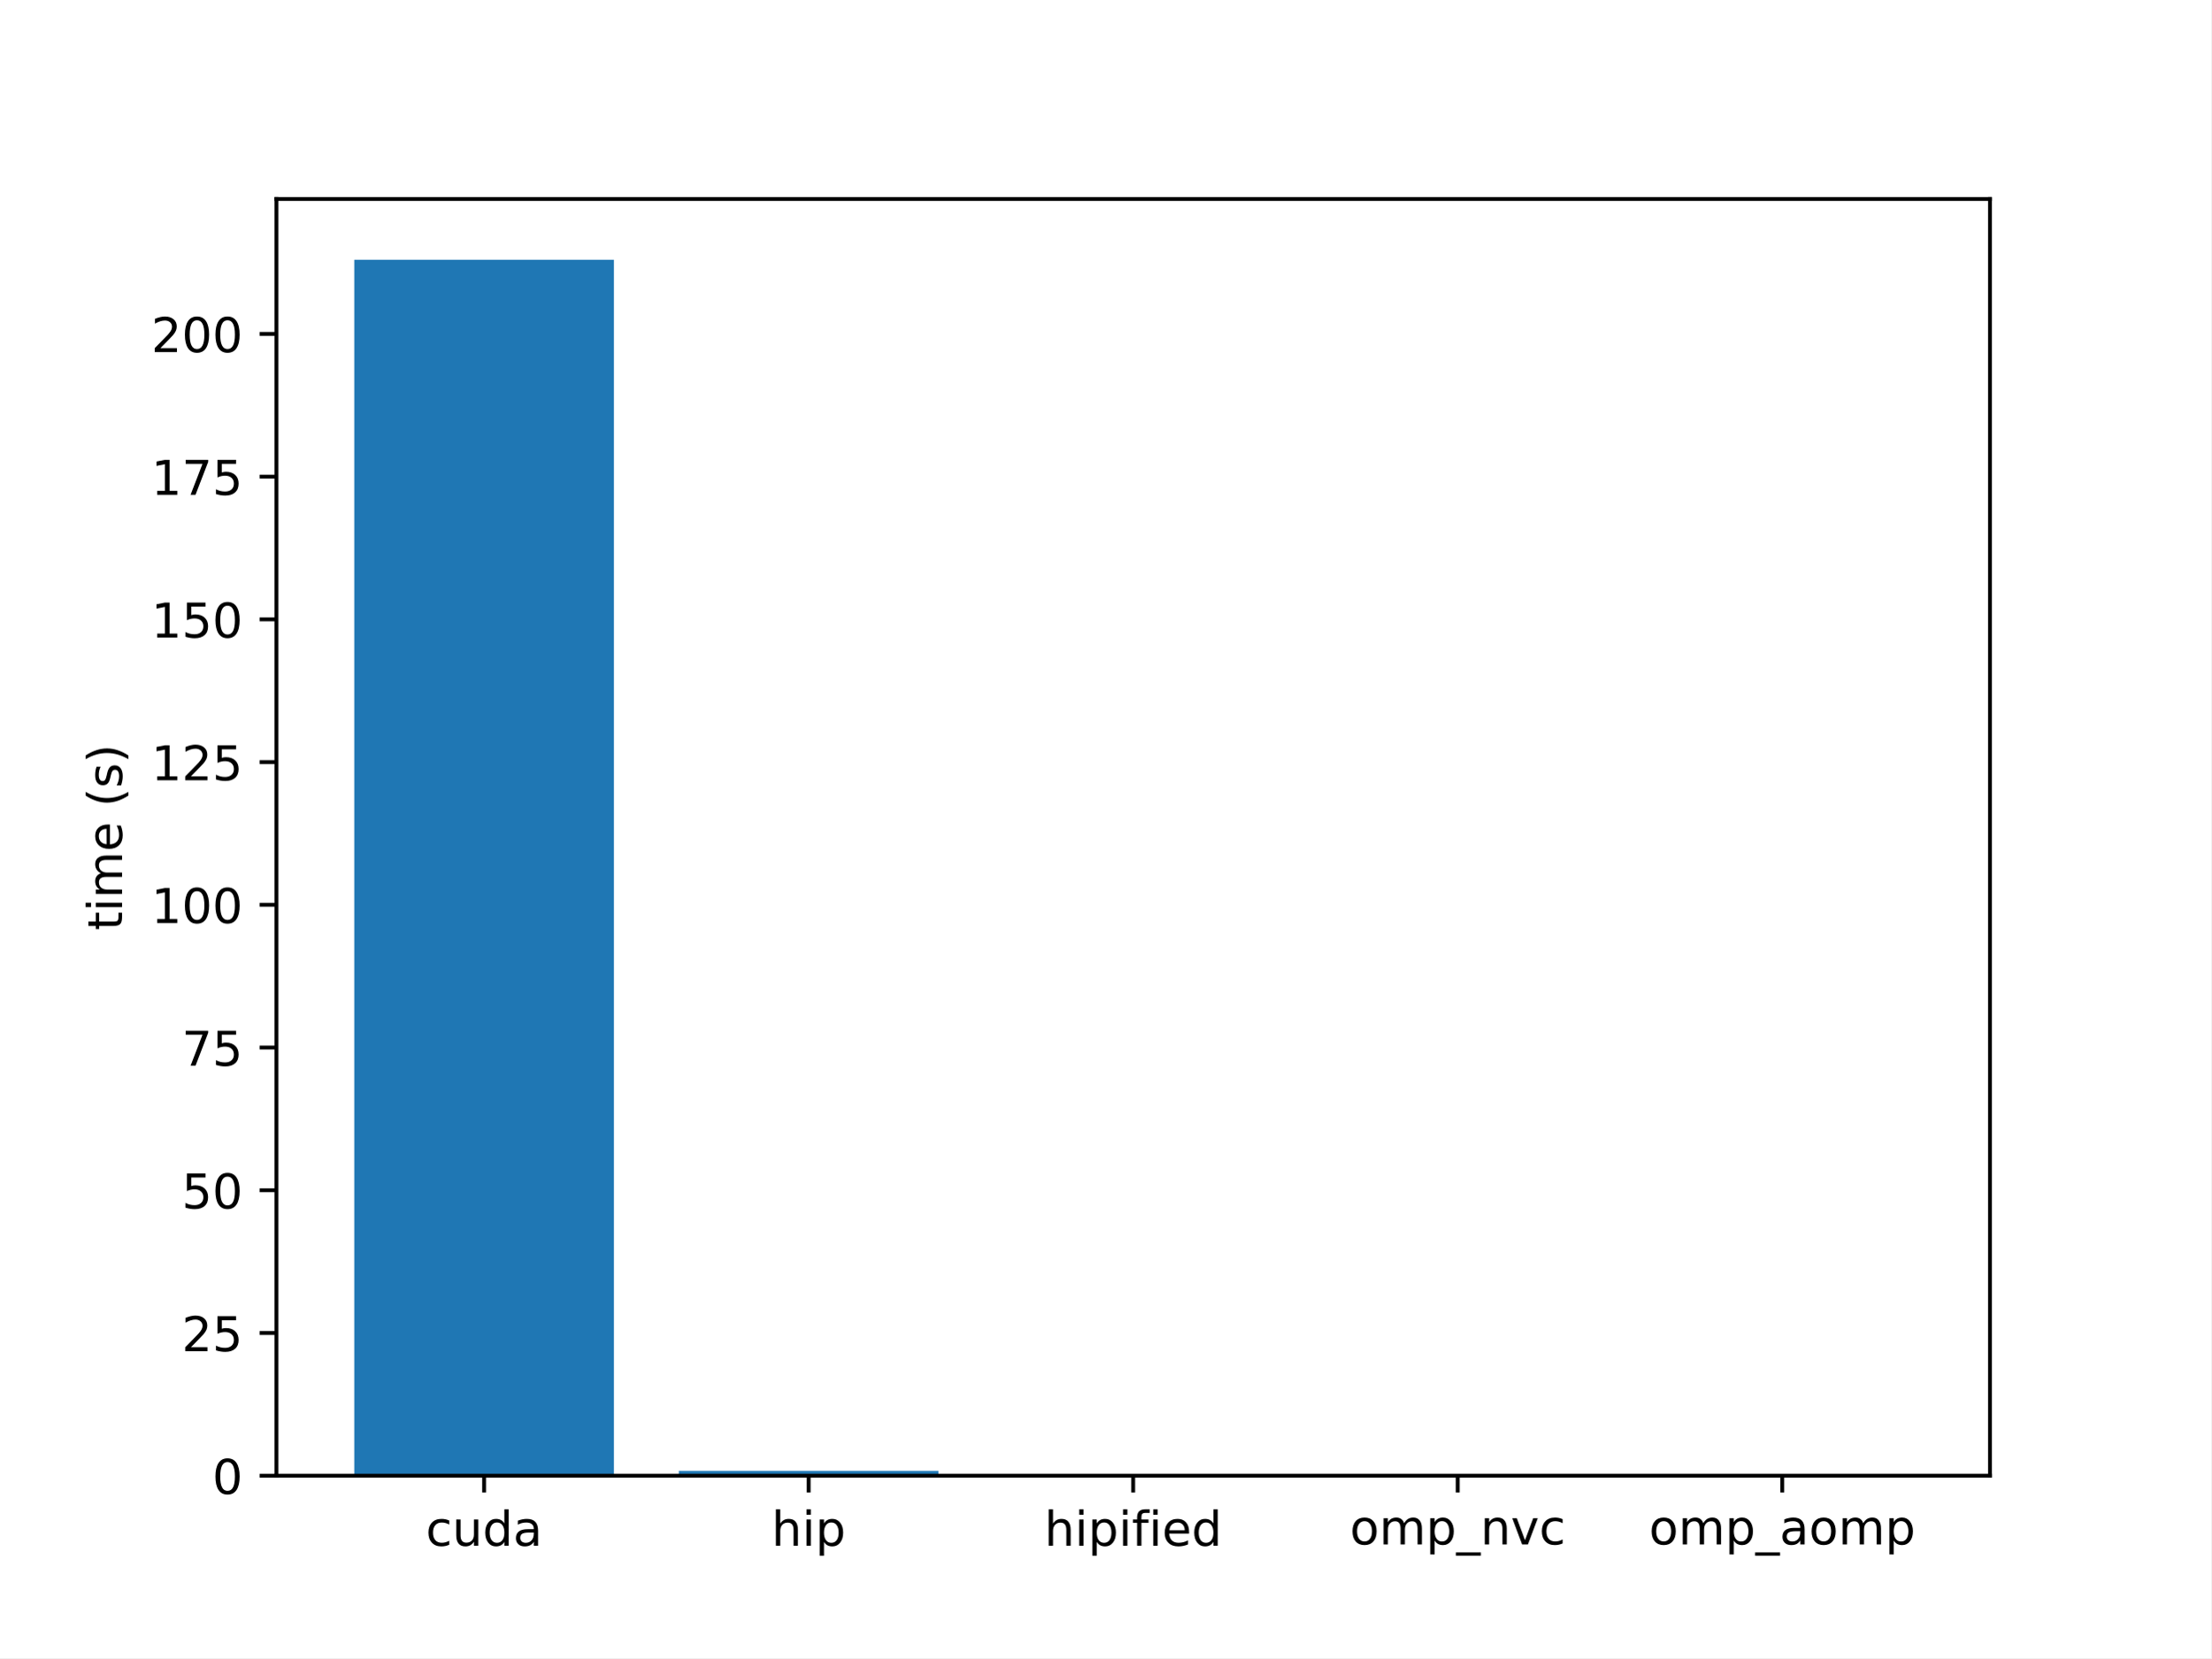
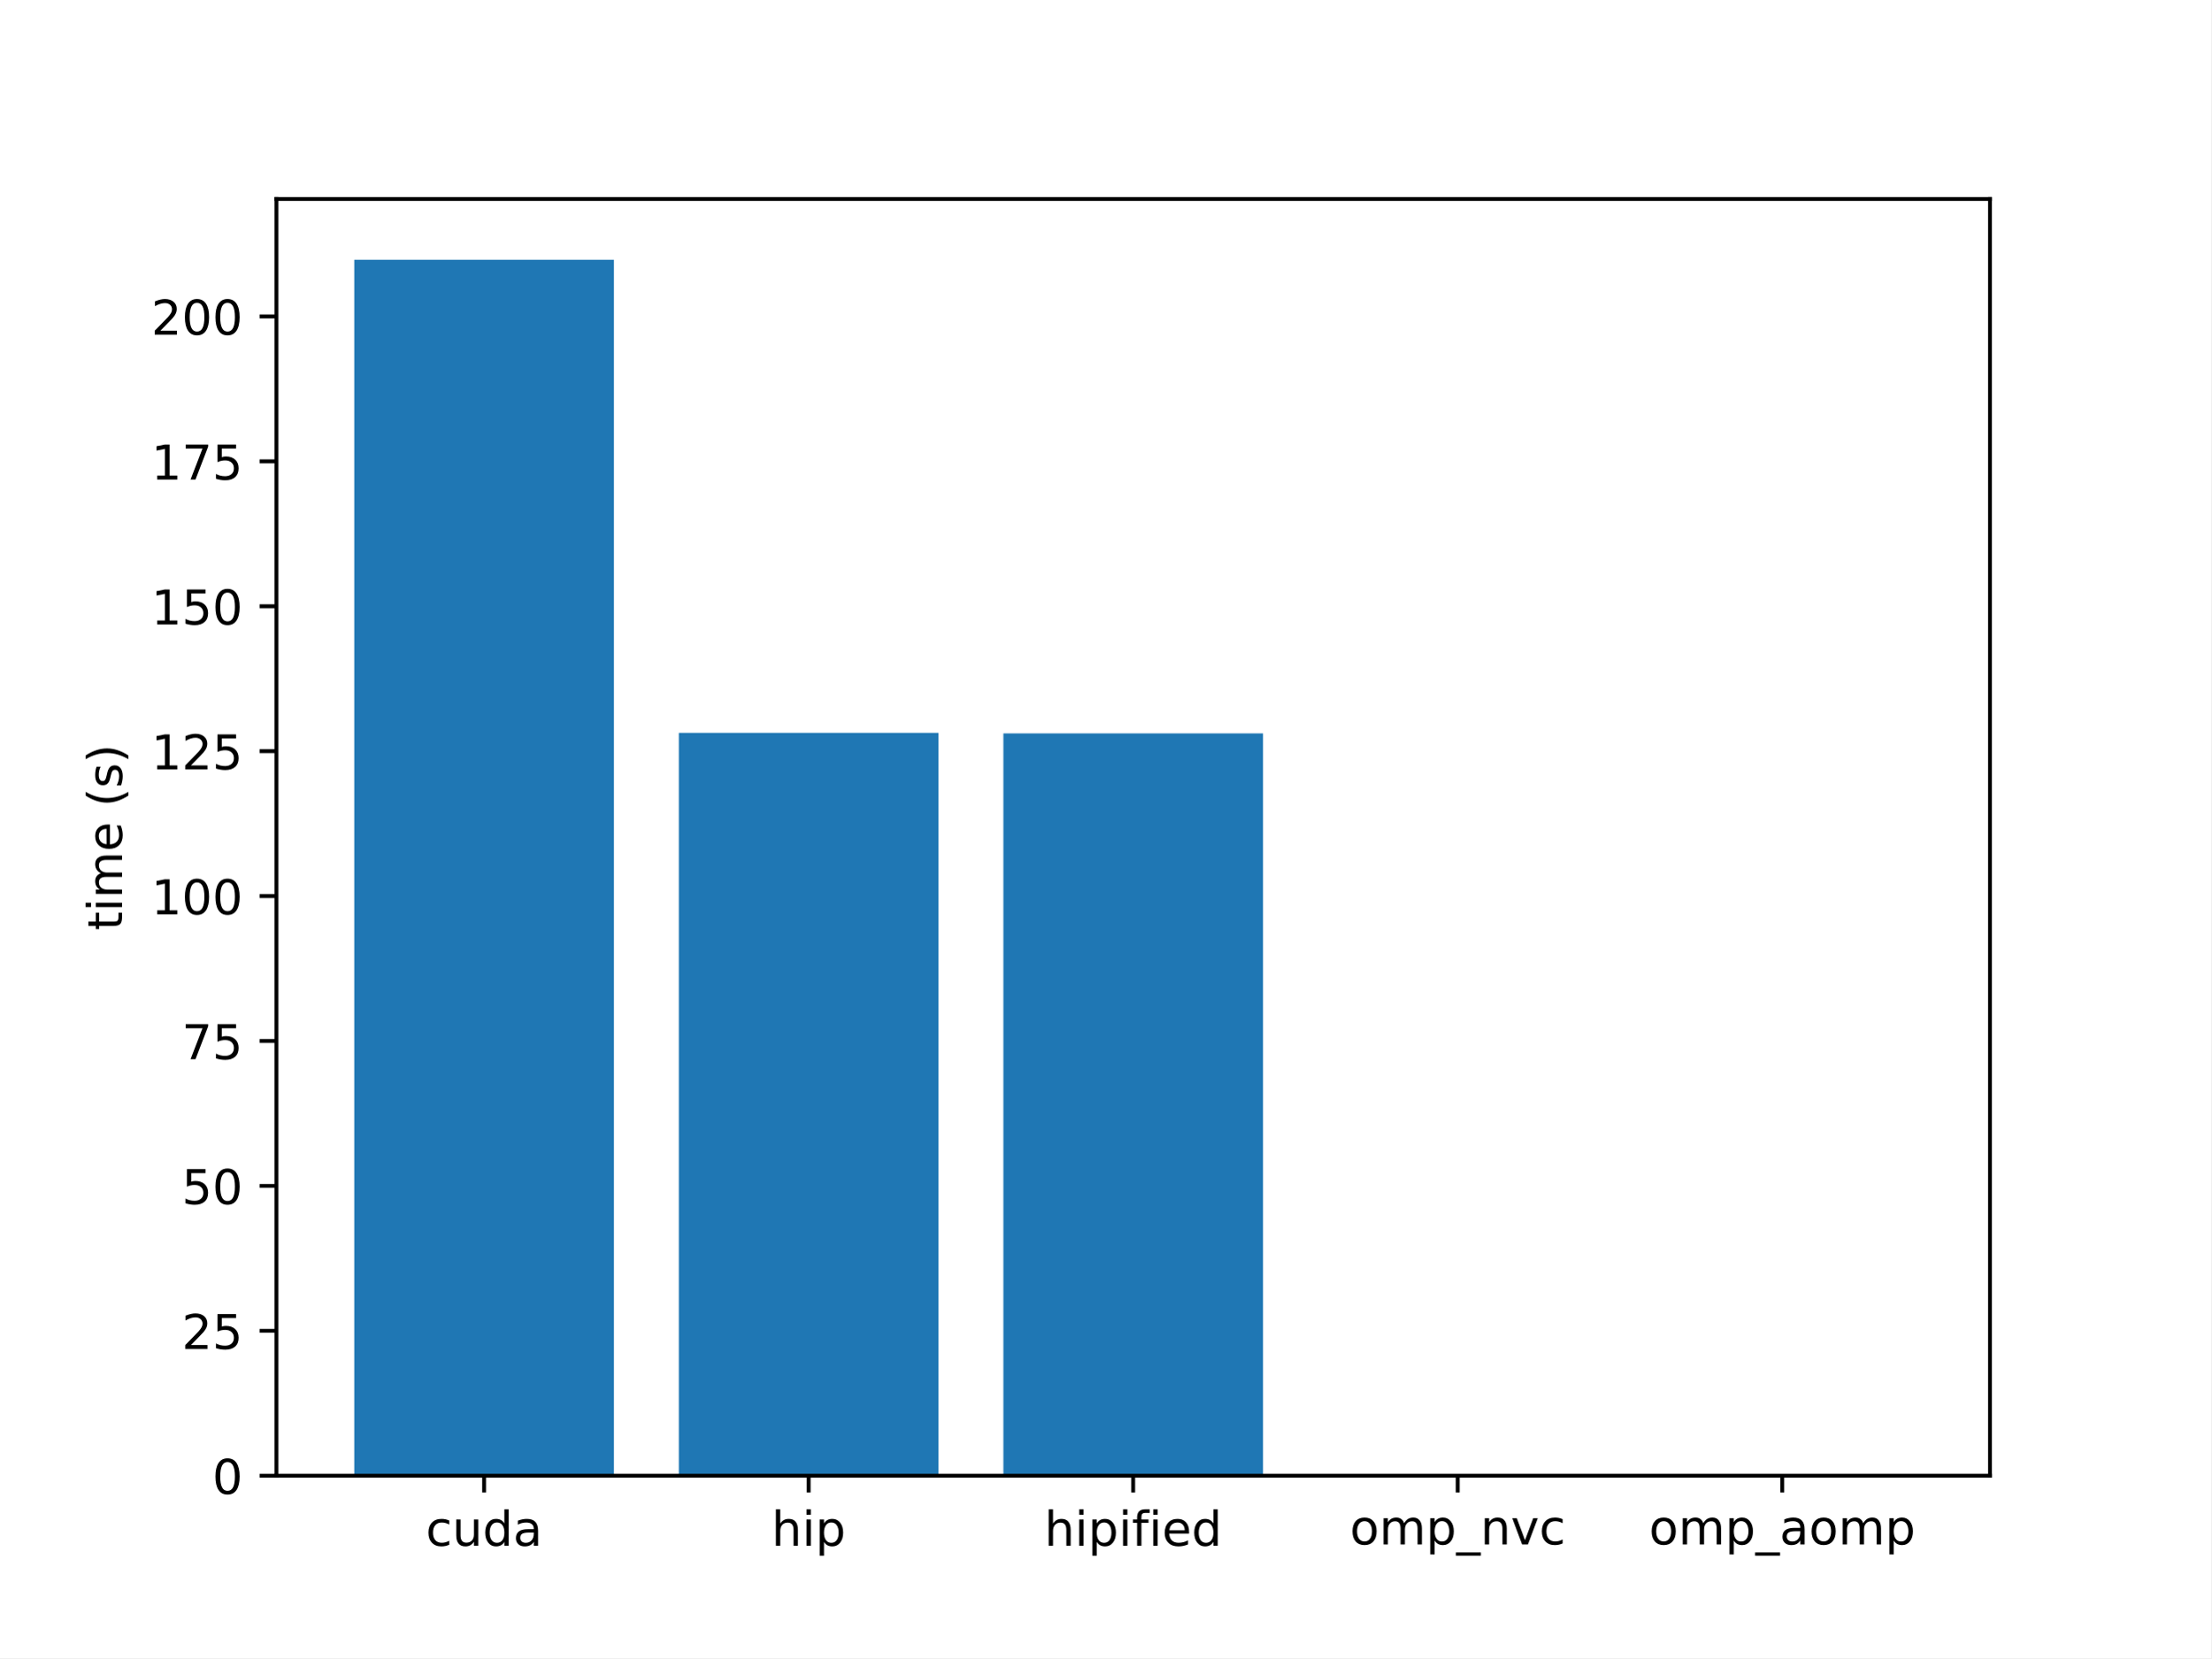
<svg xmlns="http://www.w3.org/2000/svg" xmlns:xlink="http://www.w3.org/1999/xlink" width="460.8pt" height="345.6pt" viewBox="0 0 460.8 345.6" version="1.1">
  <defs>
    <style type="text/css">*{stroke-linejoin: round; stroke-linecap: butt}</style>
  </defs>
  <g id="figure_1">
    <g id="patch_1">
      <path d="M 0 345.6  L 460.8 345.6  L 460.8 0  L 0 0  z " style="fill: #ffffff" />
    </g>
    <g id="axes_1">
      <g id="patch_2">
        <path d="M 57.6 307.584  L 414.72 307.584  L 414.72 41.472  L 57.6 41.472  z " style="fill: #ffffff" />
      </g>
      <g id="patch_3">
-         <path d="M 73.833 307.584  L 127.942 307.584  L 127.942 54.144  L 73.833 54.144  z " clip-path="url(#p746b663060)" style="fill: #1f77b4" />
+         <path d="M 73.833 307.584  L 127.942 307.584  L 127.942 54.144  L 73.833 54.144  z " clip-path="url(#p05c00d4f2d)" style="fill: #1f77b4" />
      </g>
      <g id="patch_4">
-         <path d="M 141.469 307.584  L 195.578 307.584  L 195.578 306.584  L 141.469 306.584  z " clip-path="url(#p746b663060)" style="fill: #1f77b4" />
+         <path d="M 141.469 307.584  L 195.578 307.584  L 195.578 152.756  L 141.469 152.756  z " clip-path="url(#p05c00d4f2d)" style="fill: #1f77b4" />
      </g>
      <g id="patch_5">
-         <path d="M 209.105 307.584  L 263.215 307.584  L 263.215 307.584  L 209.105 307.584  z " clip-path="url(#p746b663060)" style="fill: #1f77b4" />
+         <path d="M 209.105 307.584  L 263.215 307.584  L 263.215 152.864  L 209.105 152.864  z " clip-path="url(#p05c00d4f2d)" style="fill: #1f77b4" />
      </g>
      <g id="patch_6">
-         <path d="M 276.742 307.584  L 330.851 307.584  L 330.851 307.584  L 276.742 307.584  z " clip-path="url(#p746b663060)" style="fill: #1f77b4" />
+         <path d="M 276.742 307.584  L 330.851 307.584  L 330.851 307.584  L 276.742 307.584  z " clip-path="url(#p05c00d4f2d)" style="fill: #1f77b4" />
      </g>
      <g id="patch_7">
-         <path d="M 344.378 307.584  L 398.487 307.584  L 398.487 307.584  L 344.378 307.584  z " clip-path="url(#p746b663060)" style="fill: #1f77b4" />
+         <path d="M 344.378 307.584  L 398.487 307.584  L 398.487 307.584  L 344.378 307.584  z " clip-path="url(#p05c00d4f2d)" style="fill: #1f77b4" />
      </g>
      <g id="matplotlib.axis_1">
        <g id="xtick_1">
          <g id="line2d_1">
            <defs>
-               <path id="ma381aa5078" d="M 0 0  L 0 3.5  " style="stroke: #000000; stroke-width: 0.8" />
+               <path id="mc8ce7b306f" d="M 0 0  L 0 3.5  " style="stroke: #000000; stroke-width: 0.8" />
            </defs>
            <g>
-               <use xlink:href="#ma381aa5078" x="100.887" y="307.584" style="stroke: #000000; stroke-width: 0.8" />
+               <use xlink:href="#mc8ce7b306f" x="100.887" y="307.584" style="stroke: #000000; stroke-width: 0.8" />
            </g>
          </g>
          <g id="text_1">
            <g transform="translate(85.5529 322.1824) scale(0.1 -0.1)">
              <defs>
                <path id="DejaVuSans-20" transform="scale(0.015625)" />
                <path id="DejaVuSans-63" d="M 3122 3366  L 3122 2828  Q 2878 2963 2633 3030  Q 2388 3097 2138 3097  Q 1578 3097 1268 2742  Q 959 2388 959 1747  Q 959 1106 1268 751  Q 1578 397 2138 397  Q 2388 397 2633 464  Q 2878 531 3122 666  L 3122 134  Q 2881 22 2623 -34  Q 2366 -91 2075 -91  Q 1284 -91 818 406  Q 353 903 353 1747  Q 353 2603 823 3093  Q 1294 3584 2113 3584  Q 2378 3584 2631 3529  Q 2884 3475 3122 3366  z " transform="scale(0.015625)" />
                <path id="DejaVuSans-75" d="M 544 1381  L 544 3500  L 1119 3500  L 1119 1403  Q 1119 906 1312 657  Q 1506 409 1894 409  Q 2359 409 2629 706  Q 2900 1003 2900 1516  L 2900 3500  L 3475 3500  L 3475 0  L 2900 0  L 2900 538  Q 2691 219 2414 64  Q 2138 -91 1772 -91  Q 1169 -91 856 284  Q 544 659 544 1381  z M 1991 3584  L 1991 3584  z " transform="scale(0.015625)" />
                <path id="DejaVuSans-64" d="M 2906 2969  L 2906 4863  L 3481 4863  L 3481 0  L 2906 0  L 2906 525  Q 2725 213 2448 61  Q 2172 -91 1784 -91  Q 1150 -91 751 415  Q 353 922 353 1747  Q 353 2572 751 3078  Q 1150 3584 1784 3584  Q 2172 3584 2448 3432  Q 2725 3281 2906 2969  z M 947 1747  Q 947 1113 1208 752  Q 1469 391 1925 391  Q 2381 391 2643 752  Q 2906 1113 2906 1747  Q 2906 2381 2643 2742  Q 2381 3103 1925 3103  Q 1469 3103 1208 2742  Q 947 2381 947 1747  z " transform="scale(0.015625)" />
                <path id="DejaVuSans-61" d="M 2194 1759  Q 1497 1759 1228 1600  Q 959 1441 959 1056  Q 959 750 1161 570  Q 1363 391 1709 391  Q 2188 391 2477 730  Q 2766 1069 2766 1631  L 2766 1759  L 2194 1759  z M 3341 1997  L 3341 0  L 2766 0  L 2766 531  Q 2569 213 2275 61  Q 1981 -91 1556 -91  Q 1019 -91 701 211  Q 384 513 384 1019  Q 384 1609 779 1909  Q 1175 2209 1959 2209  L 2766 2209  L 2766 2266  Q 2766 2663 2505 2880  Q 2244 3097 1772 3097  Q 1472 3097 1187 3025  Q 903 2953 641 2809  L 641 3341  Q 956 3463 1253 3523  Q 1550 3584 1831 3584  Q 2591 3584 2966 3190  Q 3341 2797 3341 1997  z " transform="scale(0.015625)" />
              </defs>
              <use xlink:href="#DejaVuSans-20" />
              <use xlink:href="#DejaVuSans-63" x="31.787" />
              <use xlink:href="#DejaVuSans-75" x="86.768" />
              <use xlink:href="#DejaVuSans-64" x="150.146" />
              <use xlink:href="#DejaVuSans-61" x="213.623" />
              <use xlink:href="#DejaVuSans-20" x="274.902" />
            </g>
          </g>
        </g>
        <g id="xtick_2">
          <g id="line2d_2">
            <g>
-               <use xlink:href="#ma381aa5078" x="168.524" y="307.584" style="stroke: #000000; stroke-width: 0.8" />
+               <use xlink:href="#mc8ce7b306f" x="168.524" y="307.584" style="stroke: #000000; stroke-width: 0.8" />
            </g>
          </g>
          <g id="text_2">
            <g transform="translate(157.6135 322.1824) scale(0.1 -0.1)">
              <defs>
                <path id="DejaVuSans-68" d="M 3513 2113  L 3513 0  L 2938 0  L 2938 2094  Q 2938 2591 2744 2837  Q 2550 3084 2163 3084  Q 1697 3084 1428 2787  Q 1159 2491 1159 1978  L 1159 0  L 581 0  L 581 4863  L 1159 4863  L 1159 2956  Q 1366 3272 1645 3428  Q 1925 3584 2291 3584  Q 2894 3584 3203 3211  Q 3513 2838 3513 2113  z " transform="scale(0.015625)" />
                <path id="DejaVuSans-69" d="M 603 3500  L 1178 3500  L 1178 0  L 603 0  L 603 3500  z M 603 4863  L 1178 4863  L 1178 4134  L 603 4134  L 603 4863  z " transform="scale(0.015625)" />
                <path id="DejaVuSans-70" d="M 1159 525  L 1159 -1331  L 581 -1331  L 581 3500  L 1159 3500  L 1159 2969  Q 1341 3281 1617 3432  Q 1894 3584 2278 3584  Q 2916 3584 3314 3078  Q 3713 2572 3713 1747  Q 3713 922 3314 415  Q 2916 -91 2278 -91  Q 1894 -91 1617 61  Q 1341 213 1159 525  z M 3116 1747  Q 3116 2381 2855 2742  Q 2594 3103 2138 3103  Q 1681 3103 1420 2742  Q 1159 2381 1159 1747  Q 1159 1113 1420 752  Q 1681 391 2138 391  Q 2594 391 2855 752  Q 3116 1113 3116 1747  z " transform="scale(0.015625)" />
              </defs>
              <use xlink:href="#DejaVuSans-20" />
              <use xlink:href="#DejaVuSans-68" x="31.787" />
              <use xlink:href="#DejaVuSans-69" x="95.166" />
              <use xlink:href="#DejaVuSans-70" x="122.949" />
              <use xlink:href="#DejaVuSans-20" x="186.426" />
            </g>
          </g>
        </g>
        <g id="xtick_3">
          <g id="line2d_3">
            <g>
-               <use xlink:href="#ma381aa5078" x="236.16" y="307.584" style="stroke: #000000; stroke-width: 0.8" />
+               <use xlink:href="#mc8ce7b306f" x="236.16" y="307.584" style="stroke: #000000; stroke-width: 0.8" />
            </g>
          </g>
          <g id="text_3">
            <g transform="translate(214.4608 322.1824) scale(0.1 -0.1)">
              <defs>
                <path id="DejaVuSans-66" d="M 2375 4863  L 2375 4384  L 1825 4384  Q 1516 4384 1395 4259  Q 1275 4134 1275 3809  L 1275 3500  L 2222 3500  L 2222 3053  L 1275 3053  L 1275 0  L 697 0  L 697 3053  L 147 3053  L 147 3500  L 697 3500  L 697 3744  Q 697 4328 969 4595  Q 1241 4863 1831 4863  L 2375 4863  z " transform="scale(0.015625)" />
                <path id="DejaVuSans-65" d="M 3597 1894  L 3597 1613  L 953 1613  Q 991 1019 1311 708  Q 1631 397 2203 397  Q 2534 397 2845 478  Q 3156 559 3463 722  L 3463 178  Q 3153 47 2828 -22  Q 2503 -91 2169 -91  Q 1331 -91 842 396  Q 353 884 353 1716  Q 353 2575 817 3079  Q 1281 3584 2069 3584  Q 2775 3584 3186 3129  Q 3597 2675 3597 1894  z M 3022 2063  Q 3016 2534 2758 2815  Q 2500 3097 2075 3097  Q 1594 3097 1305 2825  Q 1016 2553 972 2059  L 3022 2063  z " transform="scale(0.015625)" />
              </defs>
              <use xlink:href="#DejaVuSans-20" />
              <use xlink:href="#DejaVuSans-68" x="31.787" />
              <use xlink:href="#DejaVuSans-69" x="95.166" />
              <use xlink:href="#DejaVuSans-70" x="122.949" />
              <use xlink:href="#DejaVuSans-69" x="186.426" />
              <use xlink:href="#DejaVuSans-66" x="214.209" />
              <use xlink:href="#DejaVuSans-69" x="249.414" />
              <use xlink:href="#DejaVuSans-65" x="277.197" />
              <use xlink:href="#DejaVuSans-64" x="338.721" />
              <use xlink:href="#DejaVuSans-20" x="402.197" />
            </g>
          </g>
        </g>
        <g id="xtick_4">
          <g id="line2d_4">
            <g>
-               <use xlink:href="#ma381aa5078" x="303.796" y="307.584" style="stroke: #000000; stroke-width: 0.8" />
+               <use xlink:href="#mc8ce7b306f" x="303.796" y="307.584" style="stroke: #000000; stroke-width: 0.8" />
            </g>
          </g>
          <g id="text_4">
            <g transform="translate(278.137 321.9043) scale(0.1 -0.1)">
              <defs>
                <path id="DejaVuSans-6f" d="M 1959 3097  Q 1497 3097 1228 2736  Q 959 2375 959 1747  Q 959 1119 1226 758  Q 1494 397 1959 397  Q 2419 397 2687 759  Q 2956 1122 2956 1747  Q 2956 2369 2687 2733  Q 2419 3097 1959 3097  z M 1959 3584  Q 2709 3584 3137 3096  Q 3566 2609 3566 1747  Q 3566 888 3137 398  Q 2709 -91 1959 -91  Q 1206 -91 779 398  Q 353 888 353 1747  Q 353 2609 779 3096  Q 1206 3584 1959 3584  z " transform="scale(0.015625)" />
                <path id="DejaVuSans-6d" d="M 3328 2828  Q 3544 3216 3844 3400  Q 4144 3584 4550 3584  Q 5097 3584 5394 3201  Q 5691 2819 5691 2113  L 5691 0  L 5113 0  L 5113 2094  Q 5113 2597 4934 2840  Q 4756 3084 4391 3084  Q 3944 3084 3684 2787  Q 3425 2491 3425 1978  L 3425 0  L 2847 0  L 2847 2094  Q 2847 2600 2669 2842  Q 2491 3084 2119 3084  Q 1678 3084 1418 2786  Q 1159 2488 1159 1978  L 1159 0  L 581 0  L 581 3500  L 1159 3500  L 1159 2956  Q 1356 3278 1631 3431  Q 1906 3584 2284 3584  Q 2666 3584 2933 3390  Q 3200 3197 3328 2828  z " transform="scale(0.015625)" />
                <path id="DejaVuSans-5f" d="M 3263 -1063  L 3263 -1509  L -63 -1509  L -63 -1063  L 3263 -1063  z " transform="scale(0.015625)" />
                <path id="DejaVuSans-6e" d="M 3513 2113  L 3513 0  L 2938 0  L 2938 2094  Q 2938 2591 2744 2837  Q 2550 3084 2163 3084  Q 1697 3084 1428 2787  Q 1159 2491 1159 1978  L 1159 0  L 581 0  L 581 3500  L 1159 3500  L 1159 2956  Q 1366 3272 1645 3428  Q 1925 3584 2291 3584  Q 2894 3584 3203 3211  Q 3513 2838 3513 2113  z " transform="scale(0.015625)" />
                <path id="DejaVuSans-76" d="M 191 3500  L 800 3500  L 1894 563  L 2988 3500  L 3597 3500  L 2284 0  L 1503 0  L 191 3500  z " transform="scale(0.015625)" />
              </defs>
              <use xlink:href="#DejaVuSans-20" />
              <use xlink:href="#DejaVuSans-6f" x="31.787" />
              <use xlink:href="#DejaVuSans-6d" x="92.969" />
              <use xlink:href="#DejaVuSans-70" x="190.381" />
              <use xlink:href="#DejaVuSans-5f" x="253.857" />
              <use xlink:href="#DejaVuSans-6e" x="303.857" />
              <use xlink:href="#DejaVuSans-76" x="367.236" />
              <use xlink:href="#DejaVuSans-63" x="426.416" />
              <use xlink:href="#DejaVuSans-20" x="481.396" />
            </g>
          </g>
        </g>
        <g id="xtick_5">
          <g id="line2d_5">
            <g>
-               <use xlink:href="#ma381aa5078" x="371.433" y="307.584" style="stroke: #000000; stroke-width: 0.8" />
+               <use xlink:href="#mc8ce7b306f" x="371.433" y="307.584" style="stroke: #000000; stroke-width: 0.8" />
            </g>
          </g>
          <g id="text_5">
            <g transform="translate(340.4827 321.9043) scale(0.1 -0.1)">
              <use xlink:href="#DejaVuSans-20" />
              <use xlink:href="#DejaVuSans-6f" x="31.787" />
              <use xlink:href="#DejaVuSans-6d" x="92.969" />
              <use xlink:href="#DejaVuSans-70" x="190.381" />
              <use xlink:href="#DejaVuSans-5f" x="253.857" />
              <use xlink:href="#DejaVuSans-61" x="303.857" />
              <use xlink:href="#DejaVuSans-6f" x="365.137" />
              <use xlink:href="#DejaVuSans-6d" x="426.318" />
              <use xlink:href="#DejaVuSans-70" x="523.73" />
              <use xlink:href="#DejaVuSans-20" x="587.207" />
            </g>
          </g>
        </g>
      </g>
      <g id="matplotlib.axis_2">
        <g id="ytick_1">
          <g id="line2d_6">
            <defs>
-               <path id="mb1e565a2e4" d="M 0 0  L -3.5 0  " style="stroke: #000000; stroke-width: 0.8" />
+               <path id="m0b204d099d" d="M 0 0  L -3.5 0  " style="stroke: #000000; stroke-width: 0.8" />
            </defs>
            <g>
-               <use xlink:href="#mb1e565a2e4" x="57.6" y="307.584" style="stroke: #000000; stroke-width: 0.8" />
+               <use xlink:href="#m0b204d099d" x="57.6" y="307.584" style="stroke: #000000; stroke-width: 0.8" />
            </g>
          </g>
          <g id="text_6">
            <g transform="translate(44.2375 311.3832) scale(0.1 -0.1)">
              <defs>
                <path id="DejaVuSans-30" d="M 2034 4250  Q 1547 4250 1301 3770  Q 1056 3291 1056 2328  Q 1056 1369 1301 889  Q 1547 409 2034 409  Q 2525 409 2770 889  Q 3016 1369 3016 2328  Q 3016 3291 2770 3770  Q 2525 4250 2034 4250  z M 2034 4750  Q 2819 4750 3233 4129  Q 3647 3509 3647 2328  Q 3647 1150 3233 529  Q 2819 -91 2034 -91  Q 1250 -91 836 529  Q 422 1150 422 2328  Q 422 3509 836 4129  Q 1250 4750 2034 4750  z " transform="scale(0.015625)" />
              </defs>
              <use xlink:href="#DejaVuSans-30" />
            </g>
          </g>
        </g>
        <g id="ytick_2">
          <g id="line2d_7">
            <g>
-               <use xlink:href="#mb1e565a2e4" x="57.6" y="277.835" style="stroke: #000000; stroke-width: 0.8" />
+               <use xlink:href="#m0b204d099d" x="57.6" y="277.379" style="stroke: #000000; stroke-width: 0.8" />
            </g>
          </g>
          <g id="text_7">
-             <g transform="translate(37.875 281.6339) scale(0.1 -0.1)">
+             <g transform="translate(37.875 281.1787) scale(0.1 -0.1)">
              <defs>
                <path id="DejaVuSans-32" d="M 1228 531  L 3431 531  L 3431 0  L 469 0  L 469 531  Q 828 903 1448 1529  Q 2069 2156 2228 2338  Q 2531 2678 2651 2914  Q 2772 3150 2772 3378  Q 2772 3750 2511 3984  Q 2250 4219 1831 4219  Q 1534 4219 1204 4116  Q 875 4013 500 3803  L 500 4441  Q 881 4594 1212 4672  Q 1544 4750 1819 4750  Q 2544 4750 2975 4387  Q 3406 4025 3406 3419  Q 3406 3131 3298 2873  Q 3191 2616 2906 2266  Q 2828 2175 2409 1742  Q 1991 1309 1228 531  z " transform="scale(0.015625)" />
                <path id="DejaVuSans-35" d="M 691 4666  L 3169 4666  L 3169 4134  L 1269 4134  L 1269 2991  Q 1406 3038 1543 3061  Q 1681 3084 1819 3084  Q 2600 3084 3056 2656  Q 3513 2228 3513 1497  Q 3513 744 3044 326  Q 2575 -91 1722 -91  Q 1428 -91 1123 -41  Q 819 9 494 109  L 494 744  Q 775 591 1075 516  Q 1375 441 1709 441  Q 2250 441 2565 725  Q 2881 1009 2881 1497  Q 2881 1984 2565 2268  Q 2250 2553 1709 2553  Q 1456 2553 1204 2497  Q 953 2441 691 2322  L 691 4666  z " transform="scale(0.015625)" />
              </defs>
              <use xlink:href="#DejaVuSans-32" />
              <use xlink:href="#DejaVuSans-35" x="63.623" />
            </g>
          </g>
        </g>
        <g id="ytick_3">
          <g id="line2d_8">
            <g>
-               <use xlink:href="#mb1e565a2e4" x="57.6" y="248.085" style="stroke: #000000; stroke-width: 0.8" />
+               <use xlink:href="#m0b204d099d" x="57.6" y="247.175" style="stroke: #000000; stroke-width: 0.8" />
            </g>
          </g>
          <g id="text_8">
-             <g transform="translate(37.875 251.8847) scale(0.1 -0.1)">
+             <g transform="translate(37.875 250.9742) scale(0.1 -0.1)">
              <use xlink:href="#DejaVuSans-35" />
              <use xlink:href="#DejaVuSans-30" x="63.623" />
            </g>
          </g>
        </g>
        <g id="ytick_4">
          <g id="line2d_9">
            <g>
-               <use xlink:href="#mb1e565a2e4" x="57.6" y="218.336" style="stroke: #000000; stroke-width: 0.8" />
+               <use xlink:href="#m0b204d099d" x="57.6" y="216.97" style="stroke: #000000; stroke-width: 0.8" />
            </g>
          </g>
          <g id="text_9">
-             <g transform="translate(37.875 222.1354) scale(0.1 -0.1)">
+             <g transform="translate(37.875 220.7697) scale(0.1 -0.1)">
              <defs>
                <path id="DejaVuSans-37" d="M 525 4666  L 3525 4666  L 3525 4397  L 1831 0  L 1172 0  L 2766 4134  L 525 4134  L 525 4666  z " transform="scale(0.015625)" />
              </defs>
              <use xlink:href="#DejaVuSans-37" />
              <use xlink:href="#DejaVuSans-35" x="63.623" />
            </g>
          </g>
        </g>
        <g id="ytick_5">
          <g id="line2d_10">
            <g>
-               <use xlink:href="#mb1e565a2e4" x="57.6" y="188.587" style="stroke: #000000; stroke-width: 0.8" />
+               <use xlink:href="#m0b204d099d" x="57.6" y="186.766" style="stroke: #000000; stroke-width: 0.8" />
            </g>
          </g>
          <g id="text_10">
-             <g transform="translate(31.5125 192.3861) scale(0.1 -0.1)">
+             <g transform="translate(31.5125 190.5652) scale(0.1 -0.1)">
              <defs>
                <path id="DejaVuSans-31" d="M 794 531  L 1825 531  L 1825 4091  L 703 3866  L 703 4441  L 1819 4666  L 2450 4666  L 2450 531  L 3481 531  L 3481 0  L 794 0  L 794 531  z " transform="scale(0.015625)" />
              </defs>
              <use xlink:href="#DejaVuSans-31" />
              <use xlink:href="#DejaVuSans-30" x="63.623" />
              <use xlink:href="#DejaVuSans-30" x="127.246" />
            </g>
          </g>
        </g>
        <g id="ytick_6">
          <g id="line2d_11">
            <g>
-               <use xlink:href="#mb1e565a2e4" x="57.6" y="158.838" style="stroke: #000000; stroke-width: 0.8" />
+               <use xlink:href="#m0b204d099d" x="57.6" y="156.561" style="stroke: #000000; stroke-width: 0.8" />
            </g>
          </g>
          <g id="text_11">
-             <g transform="translate(31.5125 162.6369) scale(0.1 -0.1)">
+             <g transform="translate(31.5125 160.3607) scale(0.1 -0.1)">
              <use xlink:href="#DejaVuSans-31" />
              <use xlink:href="#DejaVuSans-32" x="63.623" />
              <use xlink:href="#DejaVuSans-35" x="127.246" />
            </g>
          </g>
        </g>
        <g id="ytick_7">
          <g id="line2d_12">
            <g>
-               <use xlink:href="#mb1e565a2e4" x="57.6" y="129.088" style="stroke: #000000; stroke-width: 0.8" />
+               <use xlink:href="#m0b204d099d" x="57.6" y="126.357" style="stroke: #000000; stroke-width: 0.8" />
            </g>
          </g>
          <g id="text_12">
-             <g transform="translate(31.5125 132.8876) scale(0.1 -0.1)">
+             <g transform="translate(31.5125 130.1562) scale(0.1 -0.1)">
              <use xlink:href="#DejaVuSans-31" />
              <use xlink:href="#DejaVuSans-35" x="63.623" />
              <use xlink:href="#DejaVuSans-30" x="127.246" />
            </g>
          </g>
        </g>
        <g id="ytick_8">
          <g id="line2d_13">
            <g>
-               <use xlink:href="#mb1e565a2e4" x="57.6" y="99.339" style="stroke: #000000; stroke-width: 0.8" />
+               <use xlink:href="#m0b204d099d" x="57.6" y="96.152" style="stroke: #000000; stroke-width: 0.8" />
            </g>
          </g>
          <g id="text_13">
-             <g transform="translate(31.5125 103.1383) scale(0.1 -0.1)">
+             <g transform="translate(31.5125 99.95165) scale(0.1 -0.1)">
              <use xlink:href="#DejaVuSans-31" />
              <use xlink:href="#DejaVuSans-37" x="63.623" />
              <use xlink:href="#DejaVuSans-35" x="127.246" />
            </g>
          </g>
        </g>
        <g id="ytick_9">
          <g id="line2d_14">
            <g>
-               <use xlink:href="#mb1e565a2e4" x="57.6" y="69.59" style="stroke: #000000; stroke-width: 0.8" />
+               <use xlink:href="#m0b204d099d" x="57.6" y="65.948" style="stroke: #000000; stroke-width: 0.8" />
            </g>
          </g>
          <g id="text_14">
-             <g transform="translate(31.5125 73.38904) scale(0.1 -0.1)">
+             <g transform="translate(31.5125 69.74714) scale(0.1 -0.1)">
              <use xlink:href="#DejaVuSans-32" />
              <use xlink:href="#DejaVuSans-30" x="63.623" />
              <use xlink:href="#DejaVuSans-30" x="127.246" />
            </g>
          </g>
        </g>
        <g id="text_15">
          <g transform="translate(25.43281 193.9194) rotate(-90) scale(0.1 -0.1)">
            <defs>
              <path id="DejaVuSans-74" d="M 1172 4494  L 1172 3500  L 2356 3500  L 2356 3053  L 1172 3053  L 1172 1153  Q 1172 725 1289 603  Q 1406 481 1766 481  L 2356 481  L 2356 0  L 1766 0  Q 1100 0 847 248  Q 594 497 594 1153  L 594 3053  L 172 3053  L 172 3500  L 594 3500  L 594 4494  L 1172 4494  z " transform="scale(0.015625)" />
              <path id="DejaVuSans-28" d="M 1984 4856  Q 1566 4138 1362 3434  Q 1159 2731 1159 2009  Q 1159 1288 1364 580  Q 1569 -128 1984 -844  L 1484 -844  Q 1016 -109 783 600  Q 550 1309 550 2009  Q 550 2706 781 3412  Q 1013 4119 1484 4856  L 1984 4856  z " transform="scale(0.015625)" />
              <path id="DejaVuSans-73" d="M 2834 3397  L 2834 2853  Q 2591 2978 2328 3040  Q 2066 3103 1784 3103  Q 1356 3103 1142 2972  Q 928 2841 928 2578  Q 928 2378 1081 2264  Q 1234 2150 1697 2047  L 1894 2003  Q 2506 1872 2764 1633  Q 3022 1394 3022 966  Q 3022 478 2636 193  Q 2250 -91 1575 -91  Q 1294 -91 989 -36  Q 684 19 347 128  L 347 722  Q 666 556 975 473  Q 1284 391 1588 391  Q 1994 391 2212 530  Q 2431 669 2431 922  Q 2431 1156 2273 1281  Q 2116 1406 1581 1522  L 1381 1569  Q 847 1681 609 1914  Q 372 2147 372 2553  Q 372 3047 722 3315  Q 1072 3584 1716 3584  Q 2034 3584 2315 3537  Q 2597 3491 2834 3397  z " transform="scale(0.015625)" />
              <path id="DejaVuSans-29" d="M 513 4856  L 1013 4856  Q 1481 4119 1714 3412  Q 1947 2706 1947 2009  Q 1947 1309 1714 600  Q 1481 -109 1013 -844  L 513 -844  Q 928 -128 1133 580  Q 1338 1288 1338 2009  Q 1338 2731 1133 3434  Q 928 4138 513 4856  z " transform="scale(0.015625)" />
            </defs>
            <use xlink:href="#DejaVuSans-74" />
            <use xlink:href="#DejaVuSans-69" x="39.209" />
            <use xlink:href="#DejaVuSans-6d" x="66.992" />
            <use xlink:href="#DejaVuSans-65" x="164.404" />
            <use xlink:href="#DejaVuSans-20" x="225.928" />
            <use xlink:href="#DejaVuSans-28" x="257.715" />
            <use xlink:href="#DejaVuSans-73" x="296.729" />
            <use xlink:href="#DejaVuSans-29" x="348.828" />
          </g>
        </g>
      </g>
      <g id="patch_8">
        <path d="M 57.6 307.584  L 57.6 41.472  " style="fill: none; stroke: #000000; stroke-width: 0.8; stroke-linejoin: miter; stroke-linecap: square" />
      </g>
      <g id="patch_9">
        <path d="M 414.72 307.584  L 414.72 41.472  " style="fill: none; stroke: #000000; stroke-width: 0.8; stroke-linejoin: miter; stroke-linecap: square" />
      </g>
      <g id="patch_10">
        <path d="M 57.6 307.584  L 414.72 307.584  " style="fill: none; stroke: #000000; stroke-width: 0.8; stroke-linejoin: miter; stroke-linecap: square" />
      </g>
      <g id="patch_11">
        <path d="M 57.6 41.472  L 414.72 41.472  " style="fill: none; stroke: #000000; stroke-width: 0.8; stroke-linejoin: miter; stroke-linecap: square" />
      </g>
    </g>
  </g>
  <defs>
-     <clipPath id="p746b663060">
+     <clipPath id="p05c00d4f2d">
      <rect x="57.6" y="41.472" width="357.12" height="266.112" />
    </clipPath>
  </defs>
</svg>
